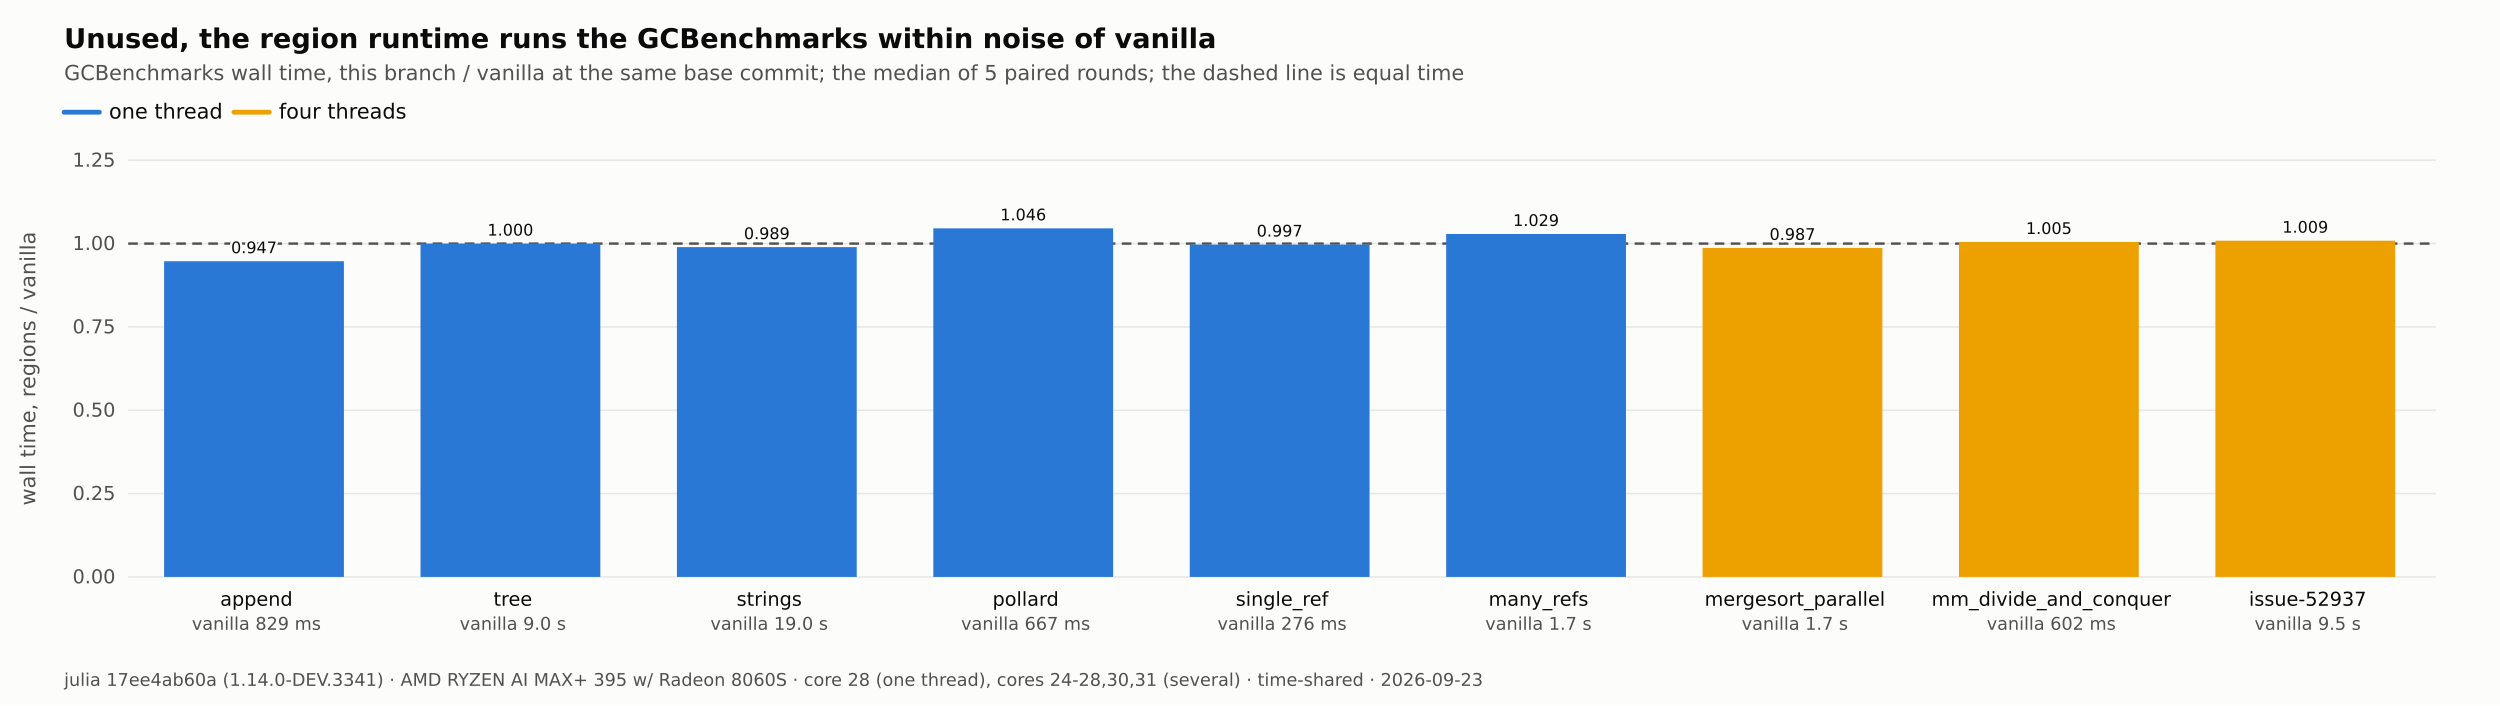
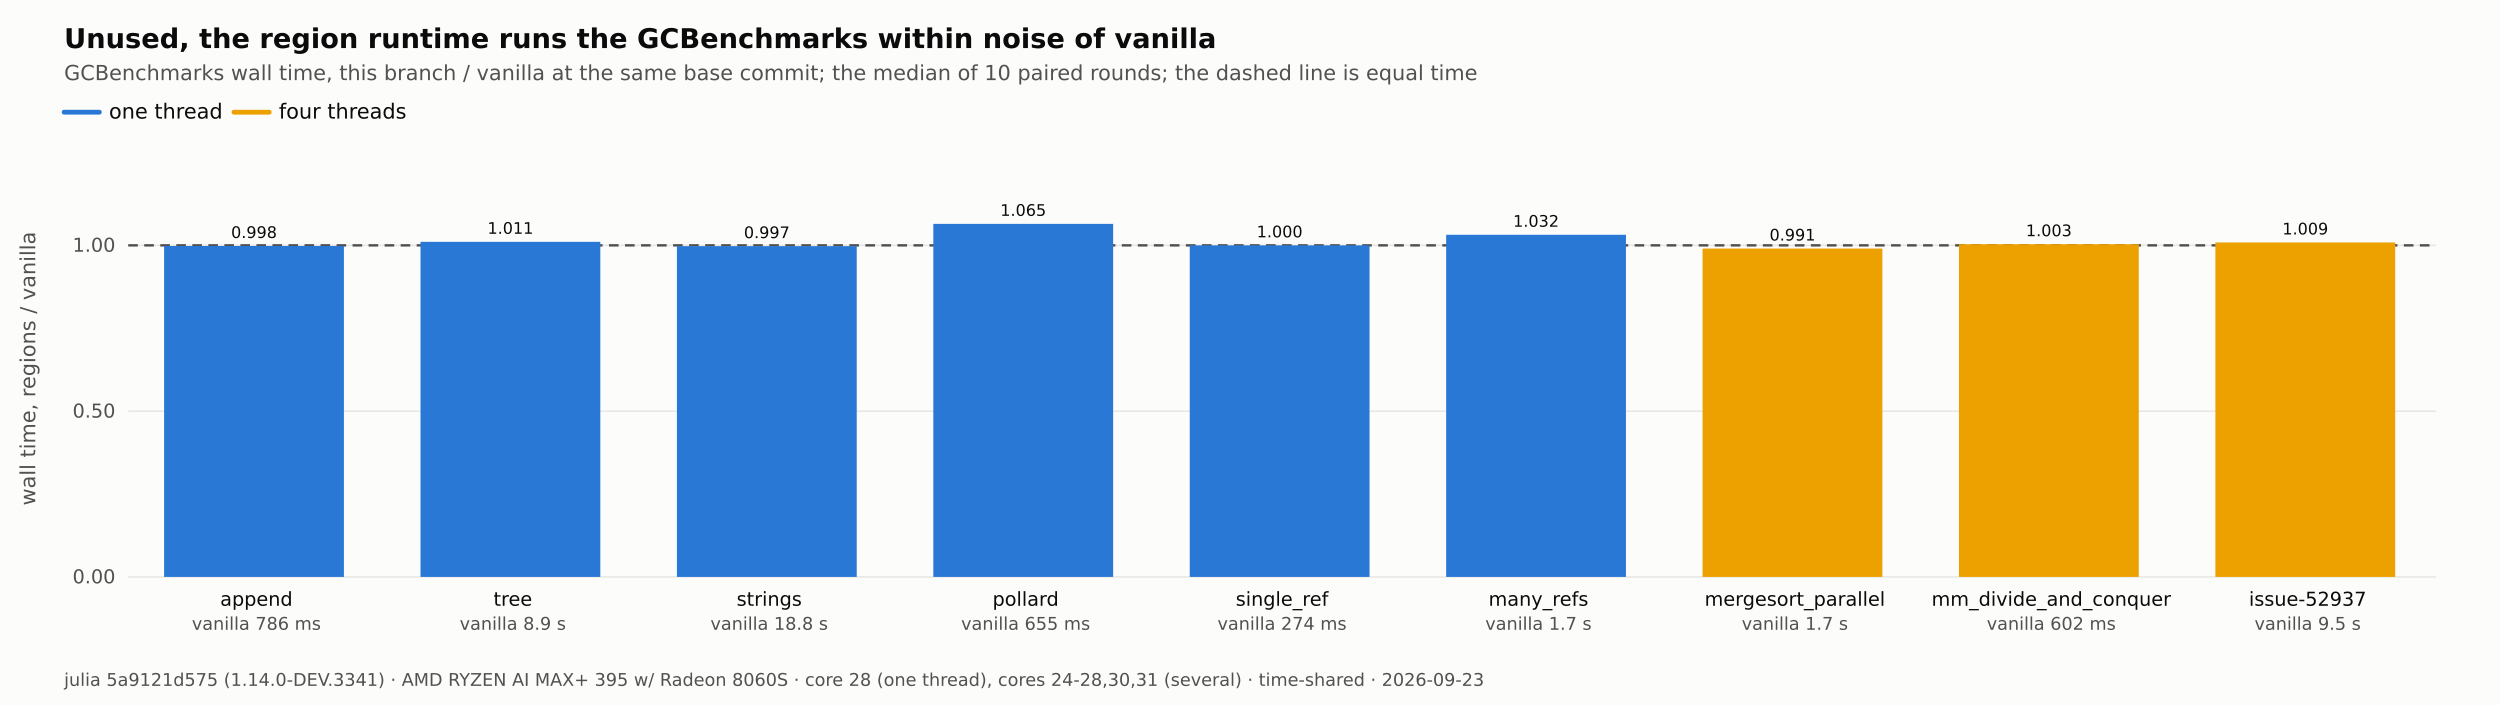
<svg xmlns="http://www.w3.org/2000/svg" viewBox="0 0 1560 440" font-size="13">
  <rect width="1560" height="440" fill="#fcfcfb" />
  <text x="40.0" y="30.0" font-family="DejaVu Sans, sans-serif" font-size="17" fill="#0b0b0b" text-anchor="start" font-weight="bold">Unused, the region runtime runs the GCBenchmarks within noise of vanilla</text>
-   <text x="40.0" y="50.0" font-family="DejaVu Sans, sans-serif" font-size="13" fill="#52514e" text-anchor="start">GCBenchmarks wall time, this branch / vanilla at the same base commit; the median of 5 paired rounds; the dashed line is equal time</text>
+   <text x="40.0" y="50.0" font-family="DejaVu Sans, sans-serif" font-size="13" fill="#52514e" text-anchor="start">GCBenchmarks wall time, this branch / vanilla at the same base commit; the median of 10 paired rounds; the dashed line is equal time</text>
  <line x1="40" y1="70" x2="62" y2="70" stroke="#2a78d6" stroke-width="3" stroke-linecap="round" />
  <text x="68.0" y="74.0" font-family="DejaVu Sans, sans-serif" font-size="13" fill="#0b0b0b" text-anchor="start">one thread</text>
  <line x1="146.0" y1="70" x2="168.0" y2="70" stroke="#eda100" stroke-width="3" stroke-linecap="round" />
  <text x="174.0" y="74.0" font-family="DejaVu Sans, sans-serif" font-size="13" fill="#0b0b0b" text-anchor="start">four threads</text>
  <line x1="80" y1="360.0" x2="1520" y2="360.0" stroke="#e8e7e4" stroke-width="1" />
  <text x="72.0" y="364.0" font-family="DejaVu Sans, sans-serif" font-size="12" fill="#52514e" text-anchor="end">0.00</text>
-   <line x1="80" y1="308.0" x2="1520" y2="308.0" stroke="#e8e7e4" stroke-width="1" />
-   <text x="72.0" y="312.0" font-family="DejaVu Sans, sans-serif" font-size="12" fill="#52514e" text-anchor="end">0.25</text>
-   <line x1="80" y1="256.0" x2="1520" y2="256.0" stroke="#e8e7e4" stroke-width="1" />
-   <text x="72.0" y="260.0" font-family="DejaVu Sans, sans-serif" font-size="12" fill="#52514e" text-anchor="end">0.50</text>
-   <line x1="80" y1="204.0" x2="1520" y2="204.0" stroke="#e8e7e4" stroke-width="1" />
-   <text x="72.0" y="208.0" font-family="DejaVu Sans, sans-serif" font-size="12" fill="#52514e" text-anchor="end">0.75</text>
-   <line x1="80" y1="152.0" x2="1520" y2="152.0" stroke="#e8e7e4" stroke-width="1" />
-   <text x="72.0" y="156.0" font-family="DejaVu Sans, sans-serif" font-size="12" fill="#52514e" text-anchor="end">1.00</text>
-   <line x1="80" y1="100.0" x2="1520" y2="100.0" stroke="#e8e7e4" stroke-width="1" />
-   <text x="72.0" y="104.0" font-family="DejaVu Sans, sans-serif" font-size="12" fill="#52514e" text-anchor="end">1.25</text>
-   <line x1="80" y1="152.0" x2="1520" y2="152.0" stroke="#52514e" stroke-width="1.5" stroke-dasharray="6 4" />
-   <rect x="102.4" y="163.0" width="112.2" height="197.0" fill="#2a78d6" />
-   <text x="158.5" y="158.0" font-family="DejaVu Sans, sans-serif" font-size="10" fill="#0b0b0b" text-anchor="middle" paint-order="stroke" stroke="#fcfcfb" stroke-width="3" stroke-linejoin="round">0.947</text>
+   <line x1="80" y1="256.6" x2="1520" y2="256.6" stroke="#e8e7e4" stroke-width="1" />
+   <text x="72.0" y="260.6" font-family="DejaVu Sans, sans-serif" font-size="12" fill="#52514e" text-anchor="end">0.50</text>
+   <line x1="80" y1="153.1" x2="1520" y2="153.1" stroke="#e8e7e4" stroke-width="1" />
+   <text x="72.0" y="157.1" font-family="DejaVu Sans, sans-serif" font-size="12" fill="#52514e" text-anchor="end">1.00</text>
+   <line x1="80" y1="153.1" x2="1520" y2="153.1" stroke="#52514e" stroke-width="1.5" stroke-dasharray="6 4" />
+   <rect x="102.4" y="153.5" width="112.2" height="206.5" fill="#2a78d6" />
+   <text x="158.5" y="148.5" font-family="DejaVu Sans, sans-serif" font-size="10" fill="#0b0b0b" text-anchor="middle" paint-order="stroke" stroke="#fcfcfb" stroke-width="3" stroke-linejoin="round">0.998</text>
  <text x="160.0" y="378.0" font-family="DejaVu Sans, sans-serif" font-size="12" fill="#0b0b0b" text-anchor="middle">append</text>
-   <text x="160.0" y="393.0" font-family="DejaVu Sans, sans-serif" font-size="11" fill="#52514e" text-anchor="middle">vanilla 829 ms</text>
-   <rect x="262.4" y="152.0" width="112.2" height="208.0" fill="#2a78d6" />
-   <text x="318.5" y="147.0" font-family="DejaVu Sans, sans-serif" font-size="10" fill="#0b0b0b" text-anchor="middle" paint-order="stroke" stroke="#fcfcfb" stroke-width="3" stroke-linejoin="round">1.000</text>
+   <text x="160.0" y="393.0" font-family="DejaVu Sans, sans-serif" font-size="11" fill="#52514e" text-anchor="middle">vanilla 786 ms</text>
+   <rect x="262.4" y="150.9" width="112.2" height="209.1" fill="#2a78d6" />
+   <text x="318.5" y="145.9" font-family="DejaVu Sans, sans-serif" font-size="10" fill="#0b0b0b" text-anchor="middle" paint-order="stroke" stroke="#fcfcfb" stroke-width="3" stroke-linejoin="round">1.011</text>
  <text x="320.0" y="378.0" font-family="DejaVu Sans, sans-serif" font-size="12" fill="#0b0b0b" text-anchor="middle">tree</text>
-   <text x="320.0" y="393.0" font-family="DejaVu Sans, sans-serif" font-size="11" fill="#52514e" text-anchor="middle">vanilla 9.0 s</text>
-   <rect x="422.4" y="154.2" width="112.2" height="205.8" fill="#2a78d6" />
-   <text x="478.5" y="149.2" font-family="DejaVu Sans, sans-serif" font-size="10" fill="#0b0b0b" text-anchor="middle" paint-order="stroke" stroke="#fcfcfb" stroke-width="3" stroke-linejoin="round">0.989</text>
+   <text x="320.0" y="393.0" font-family="DejaVu Sans, sans-serif" font-size="11" fill="#52514e" text-anchor="middle">vanilla 8.9 s</text>
+   <rect x="422.4" y="153.6" width="112.2" height="206.4" fill="#2a78d6" />
+   <text x="478.5" y="148.6" font-family="DejaVu Sans, sans-serif" font-size="10" fill="#0b0b0b" text-anchor="middle" paint-order="stroke" stroke="#fcfcfb" stroke-width="3" stroke-linejoin="round">0.997</text>
  <text x="480.0" y="378.0" font-family="DejaVu Sans, sans-serif" font-size="12" fill="#0b0b0b" text-anchor="middle">strings</text>
-   <text x="480.0" y="393.0" font-family="DejaVu Sans, sans-serif" font-size="11" fill="#52514e" text-anchor="middle">vanilla 19.0 s</text>
-   <rect x="582.4" y="142.5" width="112.2" height="217.5" fill="#2a78d6" />
-   <text x="638.5" y="137.5" font-family="DejaVu Sans, sans-serif" font-size="10" fill="#0b0b0b" text-anchor="middle" paint-order="stroke" stroke="#fcfcfb" stroke-width="3" stroke-linejoin="round">1.046</text>
+   <text x="480.0" y="393.0" font-family="DejaVu Sans, sans-serif" font-size="11" fill="#52514e" text-anchor="middle">vanilla 18.8 s</text>
+   <rect x="582.4" y="139.7" width="112.2" height="220.3" fill="#2a78d6" />
+   <text x="638.5" y="134.7" font-family="DejaVu Sans, sans-serif" font-size="10" fill="#0b0b0b" text-anchor="middle" paint-order="stroke" stroke="#fcfcfb" stroke-width="3" stroke-linejoin="round">1.065</text>
  <text x="640.0" y="378.0" font-family="DejaVu Sans, sans-serif" font-size="12" fill="#0b0b0b" text-anchor="middle">pollard</text>
-   <text x="640.0" y="393.0" font-family="DejaVu Sans, sans-serif" font-size="11" fill="#52514e" text-anchor="middle">vanilla 667 ms</text>
-   <rect x="742.4" y="152.6" width="112.2" height="207.4" fill="#2a78d6" />
-   <text x="798.5" y="147.6" font-family="DejaVu Sans, sans-serif" font-size="10" fill="#0b0b0b" text-anchor="middle" paint-order="stroke" stroke="#fcfcfb" stroke-width="3" stroke-linejoin="round">0.997</text>
+   <text x="640.0" y="393.0" font-family="DejaVu Sans, sans-serif" font-size="11" fill="#52514e" text-anchor="middle">vanilla 655 ms</text>
+   <rect x="742.4" y="153.1" width="112.2" height="206.9" fill="#2a78d6" />
+   <text x="798.5" y="148.1" font-family="DejaVu Sans, sans-serif" font-size="10" fill="#0b0b0b" text-anchor="middle" paint-order="stroke" stroke="#fcfcfb" stroke-width="3" stroke-linejoin="round">1.000</text>
  <text x="800.0" y="378.0" font-family="DejaVu Sans, sans-serif" font-size="12" fill="#0b0b0b" text-anchor="middle">single_ref</text>
-   <text x="800.0" y="393.0" font-family="DejaVu Sans, sans-serif" font-size="11" fill="#52514e" text-anchor="middle">vanilla 276 ms</text>
-   <rect x="902.4" y="146.0" width="112.2" height="214.0" fill="#2a78d6" />
-   <text x="958.5" y="141.0" font-family="DejaVu Sans, sans-serif" font-size="10" fill="#0b0b0b" text-anchor="middle" paint-order="stroke" stroke="#fcfcfb" stroke-width="3" stroke-linejoin="round">1.029</text>
+   <text x="800.0" y="393.0" font-family="DejaVu Sans, sans-serif" font-size="11" fill="#52514e" text-anchor="middle">vanilla 274 ms</text>
+   <rect x="902.4" y="146.5" width="112.2" height="213.5" fill="#2a78d6" />
+   <text x="958.5" y="141.5" font-family="DejaVu Sans, sans-serif" font-size="10" fill="#0b0b0b" text-anchor="middle" paint-order="stroke" stroke="#fcfcfb" stroke-width="3" stroke-linejoin="round">1.032</text>
  <text x="960.0" y="378.0" font-family="DejaVu Sans, sans-serif" font-size="12" fill="#0b0b0b" text-anchor="middle">many_refs</text>
  <text x="960.0" y="393.0" font-family="DejaVu Sans, sans-serif" font-size="11" fill="#52514e" text-anchor="middle">vanilla 1.7 s</text>
-   <rect x="1062.4" y="154.7" width="112.2" height="205.3" fill="#eda100" />
-   <text x="1118.5" y="149.7" font-family="DejaVu Sans, sans-serif" font-size="10" fill="#0b0b0b" text-anchor="middle" paint-order="stroke" stroke="#fcfcfb" stroke-width="3" stroke-linejoin="round">0.987</text>
+   <rect x="1062.4" y="155.1" width="112.2" height="204.9" fill="#eda100" />
+   <text x="1118.5" y="150.1" font-family="DejaVu Sans, sans-serif" font-size="10" fill="#0b0b0b" text-anchor="middle" paint-order="stroke" stroke="#fcfcfb" stroke-width="3" stroke-linejoin="round">0.991</text>
  <text x="1120.0" y="378.0" font-family="DejaVu Sans, sans-serif" font-size="12" fill="#0b0b0b" text-anchor="middle">mergesort_parallel</text>
  <text x="1120.0" y="393.0" font-family="DejaVu Sans, sans-serif" font-size="11" fill="#52514e" text-anchor="middle">vanilla 1.7 s</text>
-   <rect x="1222.4" y="151.0" width="112.2" height="209.0" fill="#eda100" />
-   <text x="1278.5" y="146.0" font-family="DejaVu Sans, sans-serif" font-size="10" fill="#0b0b0b" text-anchor="middle" paint-order="stroke" stroke="#fcfcfb" stroke-width="3" stroke-linejoin="round">1.005</text>
+   <rect x="1222.4" y="152.4" width="112.2" height="207.6" fill="#eda100" />
+   <text x="1278.5" y="147.4" font-family="DejaVu Sans, sans-serif" font-size="10" fill="#0b0b0b" text-anchor="middle" paint-order="stroke" stroke="#fcfcfb" stroke-width="3" stroke-linejoin="round">1.003</text>
  <text x="1280.0" y="378.0" font-family="DejaVu Sans, sans-serif" font-size="12" fill="#0b0b0b" text-anchor="middle">mm_divide_and_conquer</text>
  <text x="1280.0" y="393.0" font-family="DejaVu Sans, sans-serif" font-size="11" fill="#52514e" text-anchor="middle">vanilla 602 ms</text>
-   <rect x="1382.4" y="150.2" width="112.2" height="209.8" fill="#eda100" />
-   <text x="1438.5" y="145.2" font-family="DejaVu Sans, sans-serif" font-size="10" fill="#0b0b0b" text-anchor="middle" paint-order="stroke" stroke="#fcfcfb" stroke-width="3" stroke-linejoin="round">1.009</text>
+   <rect x="1382.4" y="151.3" width="112.2" height="208.7" fill="#eda100" />
+   <text x="1438.5" y="146.3" font-family="DejaVu Sans, sans-serif" font-size="10" fill="#0b0b0b" text-anchor="middle" paint-order="stroke" stroke="#fcfcfb" stroke-width="3" stroke-linejoin="round">1.009</text>
  <text x="1440.0" y="378.0" font-family="DejaVu Sans, sans-serif" font-size="12" fill="#0b0b0b" text-anchor="middle">issue-52937</text>
  <text x="1440.0" y="393.0" font-family="DejaVu Sans, sans-serif" font-size="11" fill="#52514e" text-anchor="middle">vanilla 9.5 s</text>
  <text x="22.0" y="230.0" font-family="DejaVu Sans, sans-serif" font-size="13" fill="#52514e" text-anchor="middle" transform="rotate(-90 22 230.0)">wall time, regions / vanilla</text>
-   <text x="40.0" y="428.0" font-family="DejaVu Sans, sans-serif" font-size="11" fill="#52514e" text-anchor="start">julia 17ee4ab60a (1.14.0-DEV.3341) · AMD RYZEN AI MAX+ 395 w/ Radeon 8060S · core 28 (one thread), cores 24-28,30,31 (several) · time-shared · 2026-09-23</text>
+   <text x="40.0" y="428.0" font-family="DejaVu Sans, sans-serif" font-size="11" fill="#52514e" text-anchor="start">julia 5a9121d575 (1.14.0-DEV.3341) · AMD RYZEN AI MAX+ 395 w/ Radeon 8060S · core 28 (one thread), cores 24-28,30,31 (several) · time-shared · 2026-09-23</text>
</svg>
